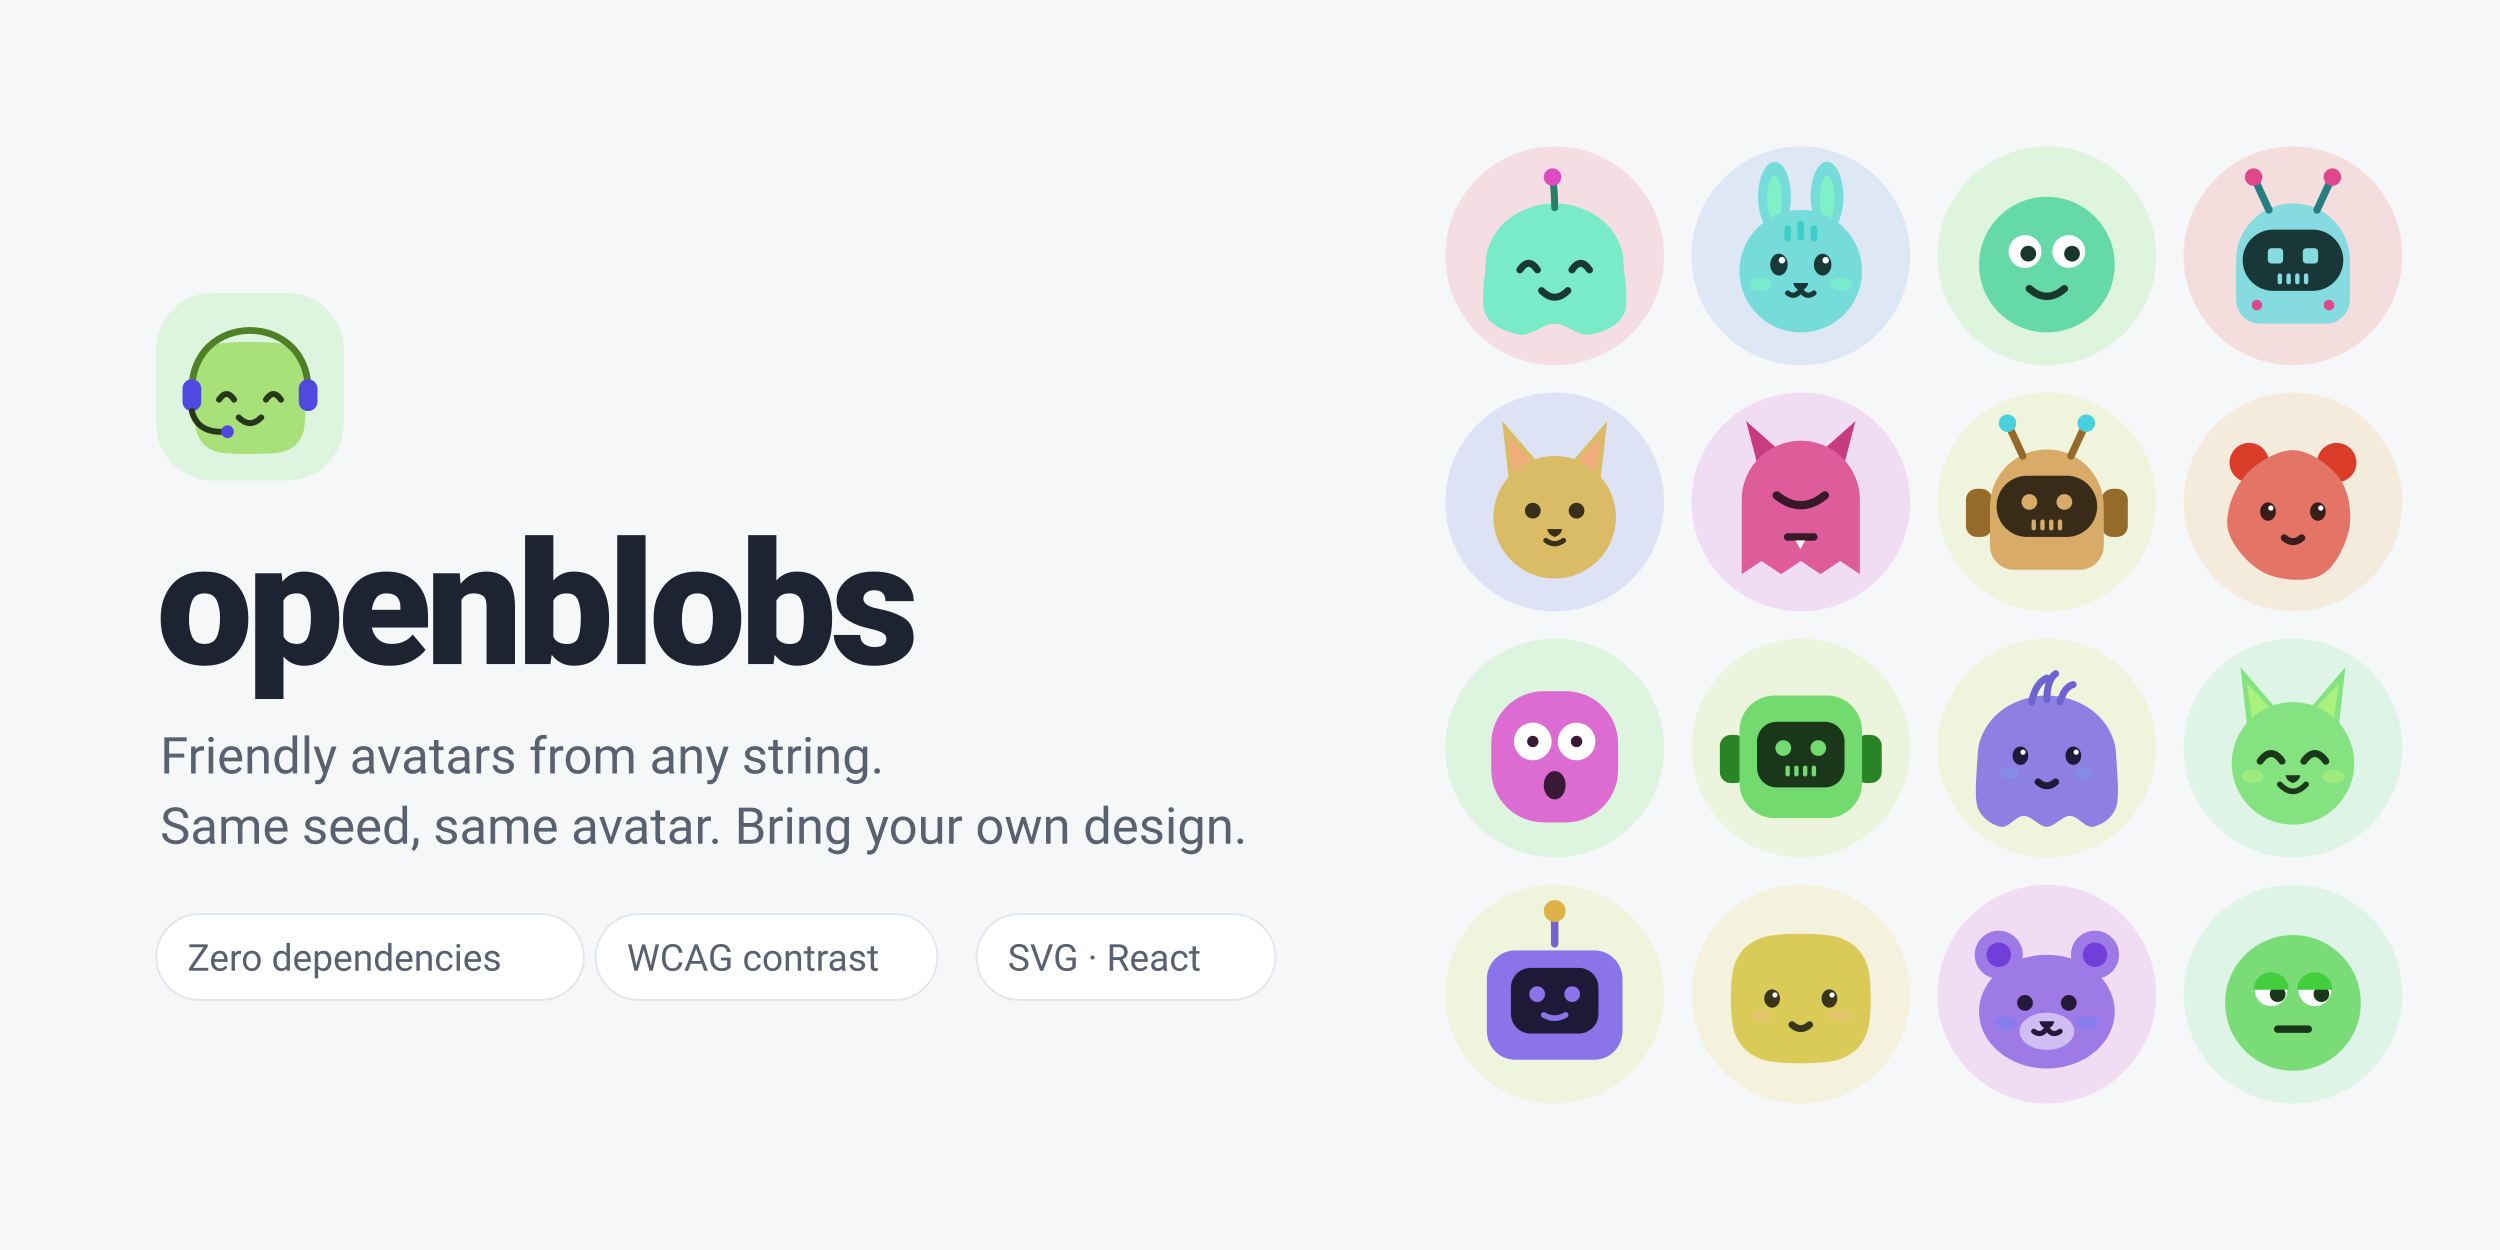
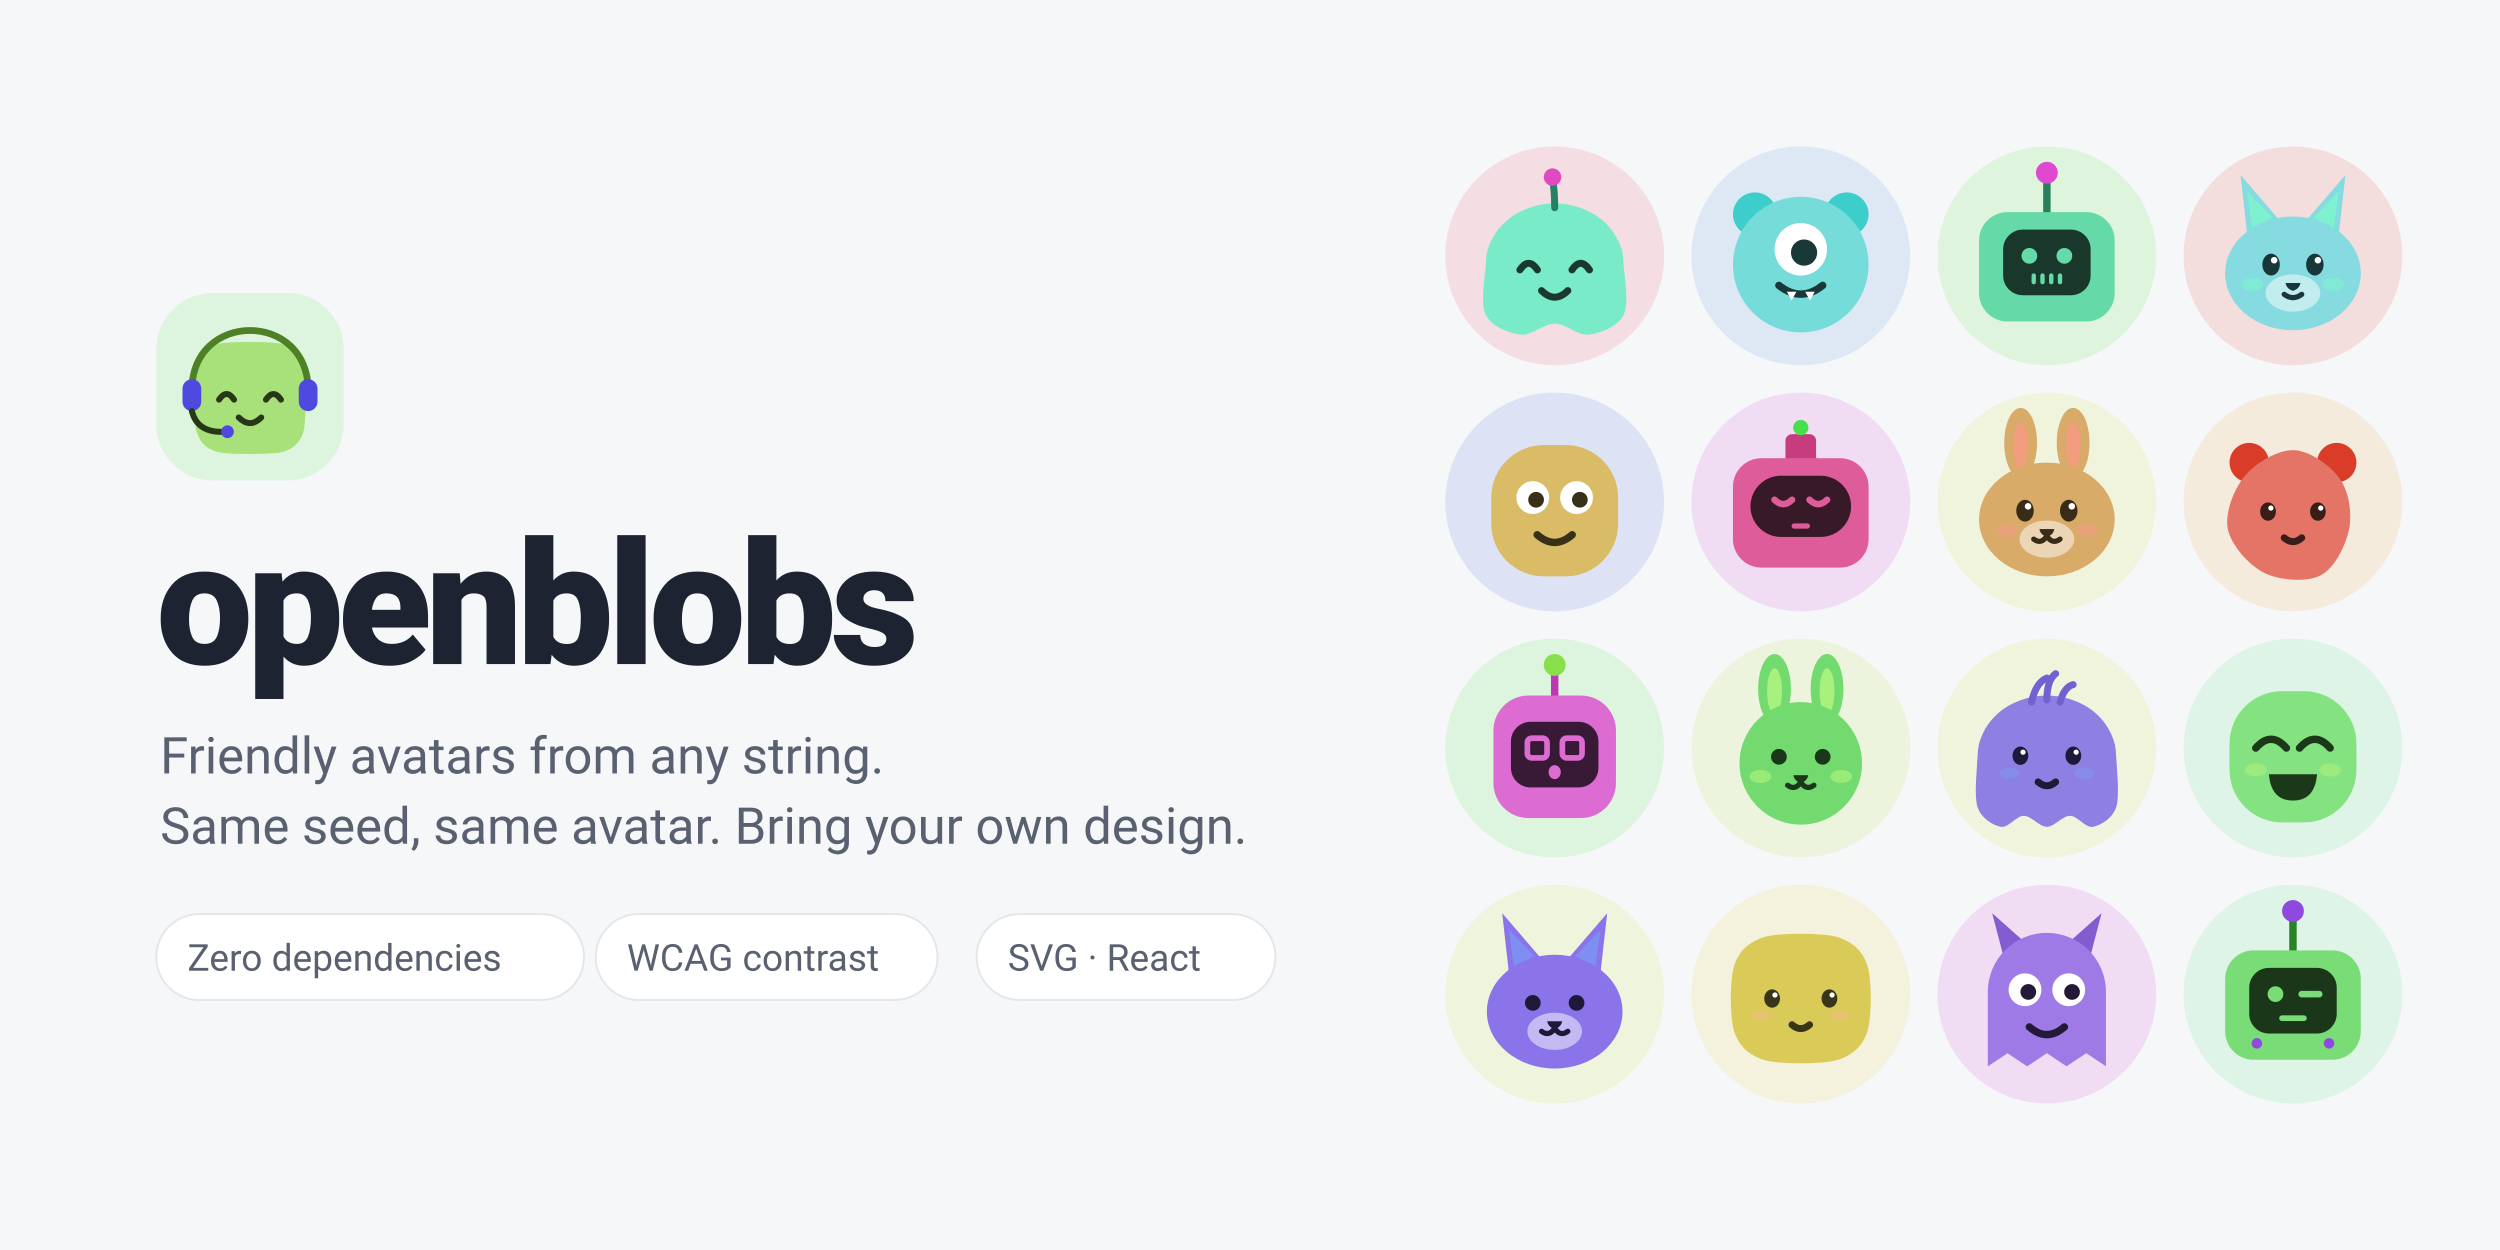
<svg xmlns="http://www.w3.org/2000/svg" viewBox="0 0 1280 640" width="1280" height="640">
  <rect width="1280" height="640" fill="#f6f7f9" />
  <svg x="80" y="150" viewBox="0 0 100 100" width="96" height="96" aria-hidden="true">
    <rect width="100" height="100" rx="30" fill="#ddf4de" />
    <path d="M79.7 56C79.7 60.8 79.5 67 79.1 70.4C78.8 73.8 78.2 74.8 77.5 76.6C76.7 78.3 75.8 79.6 74.6 80.8C73.4 82 72.1 82.9 70.4 83.6C68.7 84.4 67.7 84.9 64.3 85.3C60.9 85.7 54.8 85.9 50 85.9C45.2 85.9 39.1 85.7 35.7 85.3C32.3 84.9 31.3 84.4 29.6 83.6C27.9 82.9 26.6 82 25.4 80.8C24.2 79.6 23.3 78.3 22.5 76.6C21.8 74.8 21.2 73.8 20.9 70.4C20.5 67 20.3 60.8 20.3 56C20.3 51.2 20.5 45 20.9 41.6C21.2 38.2 21.8 37.2 22.5 35.4C23.3 33.7 24.2 32.4 25.4 31.2C26.6 30 27.9 29.1 29.6 28.4C31.3 27.6 32.3 27.1 35.7 26.7C39.1 26.3 45.2 26.1 50 26.1C54.8 26.1 60.9 26.3 64.3 26.7C67.7 27.1 68.7 27.6 70.4 28.4C72.1 29.1 73.4 30 74.6 31.2C75.8 32.4 76.7 33.7 77.5 35.4C78.2 37.2 78.8 38.2 79.1 41.6C79.5 45 79.7 51.2 79.7 56Z" fill="#a8e179" />
    <path d="M19 53 C18 9 82 9 81 53" stroke="#4e8025" stroke-width="3.6" fill="none" />
    <rect x="14" y="46" width="10" height="17" rx="5" fill="#5049df" />
    <rect x="76" y="46" width="10" height="17" rx="5" fill="#5049df" />
    <path d="M19 63 Q22 75 37 74" stroke="#273819" stroke-width="3.2" stroke-linecap="round" stroke-linejoin="round" fill="none" />
    <circle cx="38" cy="74" r="3.4" fill="#5049df" />
    <path d="M33.5 56.9 q4 -6 8 0 M58.5 56.9 q4 -6 8 0" stroke="#273819" stroke-width="3.2" stroke-linecap="round" stroke-linejoin="round" fill="none" />
    <path d="M44 66.4 q6 6 12 0" stroke="#273819" stroke-width="3.2" stroke-linecap="round" stroke-linejoin="round" fill="none" />
  </svg>
  <text x="80" y="340" font-size="88" fill="#1d2330" font-family="system-ui, -apple-system, 'Segoe UI', Roboto, sans-serif" font-weight="800" letter-spacing="-3">openblobs</text>
  <text x="82" y="396" font-size="26" fill="#596170" font-family="system-ui, -apple-system, 'Segoe UI', Roboto, sans-serif">Friendly avatars from any string.</text>
  <text x="82" y="432" font-size="26" fill="#596170" font-family="system-ui, -apple-system, 'Segoe UI', Roboto, sans-serif">Same seed, same avatar. Bring your own design.</text>
  <g transform="translate(80 468)">
    <rect width="219" height="44" rx="22" fill="#ffffff" stroke="#e3e6eb" />
    <text x="16" y="29" font-size="19" fill="#596170" font-family="system-ui, -apple-system, 'Segoe UI', Roboto, sans-serif">Zero dependencies</text>
  </g>
  <g transform="translate(305 468)">
    <rect width="175" height="44" rx="22" fill="#ffffff" stroke="#e3e6eb" />
    <text x="16" y="29" font-size="19" fill="#596170" font-family="system-ui, -apple-system, 'Segoe UI', Roboto, sans-serif">WCAG contrast</text>
  </g>
  <g transform="translate(500 468)">
    <rect width="153" height="44" rx="22" fill="#ffffff" stroke="#e3e6eb" />
    <text x="16" y="29" font-size="19" fill="#596170" font-family="system-ui, -apple-system, 'Segoe UI', Roboto, sans-serif">SVG · React</text>
  </g>
  <svg x="740" y="75" viewBox="0 0 100 100" width="112" height="112" aria-hidden="true">
    <circle cx="50" cy="50" r="50" fill="#f4dde3" />
    <path d="M18.5 54C18.7 48.7 19 48.1 20 45.3C21 42.6 22.6 39.9 24.5 37.5C26.4 35.2 28.8 33 31.5 31.3C34.1 29.7 37.2 28.3 40.3 27.4C43.3 26.5 46.8 26 50 26C53.2 26 56.7 26.5 59.7 27.4C62.8 28.3 65.9 29.7 68.5 31.3C71.2 33 73.6 35.2 75.5 37.5C77.4 39.9 79 42.6 80 45.3C81 48.1 81.3 48.7 81.5 54C81.8 59.3 84.2 71.7 81.5 77C78.9 82.3 71 85.3 65.8 86C60.5 86.7 55.3 81 50 81C44.7 81 39.5 86.7 34.2 86C29 85.3 21.1 82.3 18.5 77C15.8 71.7 18.2 59.3 18.5 54Z" fill="#7aebc9" />
    <path d="M50 28 Q50 20 49 15" stroke="#258165" stroke-width="3.2" stroke-linecap="round" stroke-linejoin="round" fill="none" />
    <circle cx="49" cy="14" r="4" fill="#df49c1" />
    <path d="M34.1 56.4 q4 -6 8 0 M57.9 56.4 q4 -6 8 0" stroke="#19382f" stroke-width="3.2" stroke-linecap="round" stroke-linejoin="round" fill="none" />
    <path d="M44 65.9 q6 6 12 0" stroke="#19382f" stroke-width="3.2" stroke-linecap="round" stroke-linejoin="round" fill="none" />
  </svg>
  <svg x="866" y="75" viewBox="0 0 100 100" width="112" height="112" aria-hidden="true">
    <circle cx="50" cy="50" r="50" fill="#dde8f4" />
-     <ellipse cx="38" cy="23" rx="7.5" ry="16" fill="#76dcda" />
-     <ellipse cx="62" cy="23" rx="7.5" ry="16" fill="#76dcda" />
-     <ellipse cx="38" cy="24" rx="3.4" ry="10.5" fill="#7ef1c9" />
-     <ellipse cx="62" cy="24" rx="3.4" ry="10.5" fill="#7ef1c9" />
-     <circle cx="50" cy="57" r="28" fill="#76dcda" />
-     <path d="M44 37.5v4.5M50 35.5v6M56 37.5v4.5" stroke="#3dcecb" stroke-width="3" stroke-linecap="round" />
-     <ellipse cx="40" cy="54" rx="4" ry="5" fill="#193838" />
-     <ellipse cx="60" cy="54" rx="4" ry="5" fill="#193838" />
+     <circle cx="29" cy="31" r="10" fill="#3dcecb" />
+     <circle cx="71" cy="31" r="10" fill="#3dcecb" />
+     <circle cx="50" cy="54" r="31" fill="#76dcda" />
+     <circle cx="50" cy="47" r="12" fill="#fff" />
+     <circle cx="51.5" cy="48.5" r="6" fill="#193838" />
+     <path d="M40 63.5q10 8 20 0" stroke="#193838" stroke-width="3.4" stroke-linecap="round" stroke-linejoin="round" fill="none" />
+     <path d="M43.6 66.4l2.2 4 2.2-4zM52 66.4l2.2 4 2.2-4z" fill="#fff" />
+   </svg>
+   <svg x="992" y="75" viewBox="0 0 100 100" width="112" height="112" aria-hidden="true">
+     <circle cx="50" cy="50" r="50" fill="#def4dd" />
+     <path d="M50 36V15" stroke="#26815b" stroke-width="3.4" stroke-linecap="round" />
+     <circle cx="50" cy="12" r="5" fill="#df49d2" />
+     <rect x="19" y="30" width="62" height="50" rx="13" fill="#66d9a9" />
+     <rect x="30" y="38" width="40" height="30" rx="9" fill="#19382b" />
+     <circle cx="42" cy="50" r="3.6" fill="#66d9a9" />
+     <circle cx="58" cy="50" r="3.6" fill="#66d9a9" />
+     <path d="M44 59v3M48 59v3M52 59v3M56 59v3" stroke="#66d9a9" stroke-width="2" stroke-linecap="round" stroke-linejoin="round" fill="none" />
+   </svg>
+   <svg x="1118" y="75" viewBox="0 0 100 100" width="112" height="112" aria-hidden="true">
+     <circle cx="50" cy="50" r="50" fill="#f4dedd" />
+     <path d="M29.5 44 26 13l18.5 21.5zM70.5 44 74 13 55.5 34.5z" fill="#85dbdf" />
+     <path d="M31.5 38.5 29 20.5l11.5 12zM68.5 38.5 71 20.5l-11.5 12z" fill="#7ef1d0" />
+     <ellipse cx="50" cy="58" rx="31" ry="26" fill="#85dbdf" />
+     <ellipse cx="50" cy="67" rx="12.5" ry="8.5" fill="#fff" opacity=".5" />
+     <ellipse cx="40" cy="54" rx="4" ry="5" fill="#193738" />
+     <ellipse cx="60" cy="54" rx="4" ry="5" fill="#193738" />
    <circle cx="41.4" cy="52" r="1.5" fill="#fff" />
    <circle cx="61.4" cy="52" r="1.5" fill="#fff" />
-     <path d="M46.6 62.4h6.8q-.4 2.6-3.4 3.6-3-1-3.4-3.6z" fill="#193838" />
-     <path d="M50 65.6q-2.6 4-6 1.4M50 65.6q2.6 4 6 1.4" stroke="#193838" stroke-width="2.4" stroke-linecap="round" stroke-linejoin="round" fill="none" />
-     <ellipse cx="31.5" cy="63" rx="5" ry="3" fill="#7ef1c9" opacity=".7" />
-     <ellipse cx="68.5" cy="63" rx="5" ry="3" fill="#7ef1c9" opacity=".7" />
-   </svg>
-   <svg x="992" y="75" viewBox="0 0 100 100" width="112" height="112" aria-hidden="true">
-     <circle cx="50" cy="50" r="50" fill="#def4dd" />
-     <circle cx="50" cy="54" r="31" fill="#66d9a9" />
+     <path d="M46.6 62.4h6.8q-.4 2.6-3.4 3.6-3-1-3.4-3.6z" fill="#193738" />
+     <path d="M46 67.6q4 3 8 0" stroke="#193738" stroke-width="2.4" stroke-linecap="round" stroke-linejoin="round" fill="none" />
+     <ellipse cx="31.5" cy="63" rx="5" ry="3" fill="#7ef1d0" opacity=".7" />
+     <ellipse cx="68.5" cy="63" rx="5" ry="3" fill="#7ef1d0" opacity=".7" />
+   </svg>
+   <svg x="740" y="201" viewBox="0 0 100 100" width="112" height="112" aria-hidden="true">
+     <circle cx="50" cy="50" r="50" fill="#dde3f4" />
+     <rect x="21" y="24" width="58" height="60" rx="24" fill="#dabb66" />
    <circle cx="40" cy="48" r="7.5" fill="#fff" />
    <circle cx="60" cy="48" r="7.5" fill="#fff" />
-     <circle cx="41.5" cy="49" r="3.6" fill="#19382b" />
-     <circle cx="61.5" cy="49" r="3.6" fill="#19382b" />
-     <path d="M42 65q8 7 16 0" stroke="#19382b" stroke-width="3.4" stroke-linecap="round" stroke-linejoin="round" fill="none" />
-   </svg>
-   <svg x="1118" y="75" viewBox="0 0 100 100" width="112" height="112" aria-hidden="true">
-     <circle cx="50" cy="50" r="50" fill="#f4dedd" />
-     <path d="M24 52a26 26 0 0 1 52 0v18a11 11 0 0 1-11 11H35a11 11 0 0 1-11-11z" fill="#85dbdf" />
-     <path d="M39 29 33 16M61 29l6-13" stroke="#267e83" stroke-width="3.4" stroke-linecap="round" />
-     <circle cx="32" cy="14" r="4" fill="#df498c" />
-     <circle cx="68" cy="14" r="4" fill="#df498c" />
-     <rect x="27" y="38" width="46" height="28" rx="14" fill="#193738" />
-     <rect x="38.5" y="46.5" width="7" height="7" rx="1.6" fill="#85dbdf" />
-     <rect x="54.5" y="46.5" width="7" height="7" rx="1.6" fill="#85dbdf" />
-     <path d="M44 59v3M48 59v3M52 59v3M56 59v3" stroke="#85dbdf" stroke-width="2" stroke-linecap="round" stroke-linejoin="round" fill="none" />
-     <circle cx="33.5" cy="72.5" r="2.4" fill="#df498c" />
-     <circle cx="66.5" cy="72.5" r="2.4" fill="#df498c" />
-   </svg>
-   <svg x="740" y="201" viewBox="0 0 100 100" width="112" height="112" aria-hidden="true">
-     <circle cx="50" cy="50" r="50" fill="#dde3f4" />
-     <path d="M29.5 44 26 13l18.5 21.5zM70.5 44 74 13 55.5 34.5z" fill="#dabb66" />
-     <path d="M31.5 38.5 29 20.5l11.5 12zM68.5 38.5 71 20.5l-11.5 12z" fill="#f1ac7e" />
-     <circle cx="50" cy="57" r="28" fill="#dabb66" />
-     <circle cx="40" cy="54" r="3.6" fill="#383019" />
-     <circle cx="60" cy="54" r="3.6" fill="#383019" />
-     <path d="M46.6 62.4h6.8q-.4 2.6-3.4 3.6-3-1-3.4-3.6z" fill="#383019" />
-     <path d="M46 67.6q4 3 8 0" stroke="#383019" stroke-width="2.4" stroke-linecap="round" stroke-linejoin="round" fill="none" />
+     <circle cx="41.5" cy="49" r="3.6" fill="#383019" />
+     <circle cx="61.5" cy="49" r="3.6" fill="#383019" />
+     <path d="M42 65q8 7 16 0" stroke="#383019" stroke-width="3.4" stroke-linecap="round" stroke-linejoin="round" fill="none" />
  </svg>
  <svg x="866" y="201" viewBox="0 0 100 100" width="112" height="112" aria-hidden="true">
    <circle cx="50" cy="50" r="50" fill="#f0ddf4" />
-     <path d="M31 36 25 13 43 29zM69 36l6-23-18 16z" fill="#c73c7f" />
-     <path d="M23 83V49a27 27 0 0 1 54 0v34l-9-6-9 6-9-6-9 6-9-6z" fill="#df5c9b" />
-     <path d="M39 47q11 9 22 0" stroke="#381928" stroke-width="3.8" stroke-linecap="round" stroke-linejoin="round" fill="none" />
-     <path d="M44 66h12" stroke="#381928" stroke-width="3.4" stroke-linecap="round" stroke-linejoin="round" fill="none" />
-     <path d="M47.6 67.6l2.2 4 2.2-4z" fill="#fff" />
+     <rect x="43" y="19" width="14" height="17" rx="3" fill="#c73c7f" />
+     <circle cx="50" cy="16" r="3.5" fill="#49df4b" />
+     <rect x="19" y="30" width="62" height="50" rx="13" fill="#df5c9b" />
+     <rect x="27" y="38" width="46" height="28" rx="14" fill="#381928" />
+     <path d="M38 49q4 4 8 0M54 49q4 4 8 0" stroke="#df5c9b" stroke-width="3" stroke-linecap="round" stroke-linejoin="round" fill="none" />
+     <path d="M47 61h6" stroke="#df5c9b" stroke-width="2.4" stroke-linecap="round" stroke-linejoin="round" fill="none" />
  </svg>
  <svg x="992" y="201" viewBox="0 0 100 100" width="112" height="112" aria-hidden="true">
    <circle cx="50" cy="50" r="50" fill="#f1f4dd" />
-     <rect x="13" y="44" width="12" height="22" rx="5" fill="#956a2b" />
-     <rect x="75" y="44" width="12" height="22" rx="5" fill="#956a2b" />
-     <path d="M24 52a26 26 0 0 1 52 0v18a11 11 0 0 1-11 11H35a11 11 0 0 1-11-11z" fill="#d8ab68" />
-     <path d="M39 29 33 16M61 29l6-13" stroke="#956a2b" stroke-width="3.4" stroke-linecap="round" />
-     <circle cx="32" cy="14" r="4" fill="#49d0df" />
-     <circle cx="68" cy="14" r="4" fill="#49d0df" />
-     <rect x="27" y="38" width="46" height="28" rx="14" fill="#382c19" />
-     <circle cx="42" cy="50" r="3.6" fill="#d8ab68" />
-     <circle cx="58" cy="50" r="3.6" fill="#d8ab68" />
-     <path d="M44 59v3M48 59v3M52 59v3M56 59v3" stroke="#d8ab68" stroke-width="2" stroke-linecap="round" stroke-linejoin="round" fill="none" />
+     <ellipse cx="38" cy="23" rx="7.5" ry="16" fill="#d8ab68" />
+     <ellipse cx="62" cy="23" rx="7.5" ry="16" fill="#d8ab68" />
+     <ellipse cx="38" cy="24" rx="3.4" ry="10.5" fill="#f19d7e" />
+     <ellipse cx="62" cy="24" rx="3.4" ry="10.5" fill="#f19d7e" />
+     <ellipse cx="50" cy="58" rx="31" ry="26" fill="#d8ab68" />
+     <ellipse cx="50" cy="67" rx="12.5" ry="8.5" fill="#fff" opacity=".5" />
+     <ellipse cx="40" cy="54" rx="4" ry="5" fill="#382c19" />
+     <ellipse cx="60" cy="54" rx="4" ry="5" fill="#382c19" />
+     <circle cx="41.4" cy="52" r="1.5" fill="#fff" />
+     <circle cx="61.4" cy="52" r="1.5" fill="#fff" />
+     <path d="M46.6 62.4h6.8q-.4 2.6-3.4 3.6-3-1-3.4-3.6z" fill="#382c19" />
+     <path d="M50 65.6q-2.6 4-6 1.4M50 65.6q2.6 4 6 1.4" stroke="#382c19" stroke-width="2.4" stroke-linecap="round" stroke-linejoin="round" fill="none" />
+     <ellipse cx="31.5" cy="63" rx="5" ry="3" fill="#f19d7e" opacity=".7" />
+     <ellipse cx="68.5" cy="63" rx="5" ry="3" fill="#f19d7e" opacity=".7" />
  </svg>
  <svg x="1118" y="201" viewBox="0 0 100 100" width="112" height="112" aria-hidden="true">
    <circle cx="50" cy="50" r="50" fill="#f4ebdd" />
    <circle cx="30" cy="32" r="9" fill="#d93d29" />
    <circle cx="70" cy="32" r="9" fill="#d93d29" />
    <path d="M20.2 62.3C18.8 54.9 23 44 28.1 38C33.1 32 43.2 26.1 50.4 26.3C57.7 26.6 67.2 33.4 71.4 39.4C75.6 45.4 77.1 54.9 75.7 62.3C74.2 69.6 69.2 80.2 62.7 83.5C56.3 86.9 43.9 85.9 36.8 82.4C29.7 78.8 21.7 69.7 20.2 62.3Z" fill="#e37466" />
    <ellipse cx="38.6" cy="54.4" rx="3.6" ry="4.2" fill="#381d19" />
    <circle cx="39.9" cy="52.8" r="1.2" fill="#fff" />
    <ellipse cx="61.4" cy="54.4" rx="3.6" ry="4.2" fill="#381d19" />
    <circle cx="62.7" cy="52.8" r="1.2" fill="#fff" />
    <path d="M46 66.4 q4 3.5 8 0" stroke="#381d19" stroke-width="3.2" stroke-linecap="round" stroke-linejoin="round" fill="none" />
  </svg>
  <svg x="740" y="327" viewBox="0 0 100 100" width="112" height="112" aria-hidden="true">
    <circle cx="50" cy="50" r="50" fill="#ddf4de" />
-     <rect x="21" y="24" width="58" height="60" rx="24" fill="#dc6bd2" />
-     <circle cx="40" cy="47" r="8.6" fill="#fff" />
-     <circle cx="60" cy="47" r="8.6" fill="#fff" />
-     <circle cx="40" cy="47" r="2.6" fill="#381936" />
-     <circle cx="60" cy="47" r="2.6" fill="#381936" />
-     <ellipse cx="50" cy="67" rx="5" ry="6.5" fill="#381936" />
+     <path d="M50 36V15" stroke="#be37b3" stroke-width="3.4" stroke-linecap="round" />
+     <circle cx="50" cy="12" r="5" fill="#87df49" />
+     <rect x="22" y="26" width="56" height="56" rx="16" fill="#dc6bd2" />
+     <rect x="30" y="38" width="40" height="30" rx="9" fill="#381936" />
+     <rect x="37.5" y="45.5" width="9" height="9" rx="2" stroke="#dc6bd2" stroke-width="2.6" fill="none" />
+     <rect x="53.5" y="45.5" width="9" height="9" rx="2" stroke="#dc6bd2" stroke-width="2.6" fill="none" />
+     <ellipse cx="50" cy="61" rx="2.8" ry="3.2" fill="#dc6bd2" />
  </svg>
  <svg x="866" y="327" viewBox="0 0 100 100" width="112" height="112" aria-hidden="true">
    <circle cx="50" cy="50" r="50" fill="#edf4dd" />
-     <rect x="13" y="44" width="12" height="22" rx="5" fill="#298426" />
-     <rect x="75" y="44" width="12" height="22" rx="5" fill="#298426" />
-     <rect x="22" y="26" width="56" height="56" rx="16" fill="#72da6f" />
-     <rect x="30" y="38" width="40" height="30" rx="9" fill="#1a3819" />
-     <circle cx="42" cy="50" r="3.6" fill="#72da6f" />
-     <circle cx="58" cy="50" r="3.6" fill="#72da6f" />
-     <path d="M44 59v3M48 59v3M52 59v3M56 59v3" stroke="#72da6f" stroke-width="2" stroke-linecap="round" stroke-linejoin="round" fill="none" />
+     <ellipse cx="38" cy="23" rx="7.5" ry="16" fill="#72da6f" />
+     <ellipse cx="62" cy="23" rx="7.5" ry="16" fill="#72da6f" />
+     <ellipse cx="38" cy="24" rx="3.4" ry="10.5" fill="#a8f17e" />
+     <ellipse cx="62" cy="24" rx="3.4" ry="10.5" fill="#a8f17e" />
+     <circle cx="50" cy="57" r="28" fill="#72da6f" />
+     <circle cx="40" cy="54" r="3.6" fill="#1a3819" />
+     <circle cx="60" cy="54" r="3.6" fill="#1a3819" />
+     <path d="M46.6 62.4h6.8q-.4 2.6-3.4 3.6-3-1-3.4-3.6z" fill="#1a3819" />
+     <path d="M50 65.6q-2.6 4-6 1.4M50 65.6q2.6 4 6 1.4" stroke="#1a3819" stroke-width="2.4" stroke-linecap="round" stroke-linejoin="round" fill="none" />
+     <ellipse cx="31.5" cy="63" rx="5" ry="3" fill="#a8f17e" opacity=".7" />
+     <ellipse cx="68.5" cy="63" rx="5" ry="3" fill="#a8f17e" opacity=".7" />
  </svg>
  <svg x="992" y="327" viewBox="0 0 100 100" width="112" height="112" aria-hidden="true">
    <circle cx="50" cy="50" r="50" fill="#f0f4dd" />
    <path d="M18.3 54C18.6 48.7 18.9 48.1 19.9 45.3C20.9 42.6 22.4 39.9 24.4 37.5C26.3 35.2 28.7 33 31.4 31.3C34 29.7 37.1 28.3 40.2 27.4C43.3 26.5 46.7 26 50 26C53.3 26 56.7 26.5 59.8 27.4C62.9 28.3 66 29.7 68.6 31.3C71.3 33 73.7 35.2 75.6 37.5C77.6 39.9 79.1 42.6 80.1 45.3C81.1 48.1 81.4 48.7 81.7 54C81.9 59.3 83.4 71.7 81.7 77C79.9 82.3 74.6 85.3 71.1 86C67.6 86.7 64.1 81 60.6 81C57 81 53.5 86 50 86C46.5 86 43 81 39.4 81C35.9 81 32.4 86.7 28.9 86C25.4 85.3 20.1 82.3 18.3 77C16.6 71.7 18.1 59.3 18.3 54Z" fill="#8d80e2" />
    <path d="M43 29 q2 -9 7 -11 M50 28 q0 -9 4 -12 M56 29 q2 -7 6 -8" stroke="#7162d2" stroke-width="3.2" stroke-linecap="round" stroke-linejoin="round" fill="none" />
    <ellipse cx="32.9" cy="61.5" rx="4.5" ry="2.6" fill="#7e95f1" opacity=".55" />
    <ellipse cx="67.1" cy="61.5" rx="4.5" ry="2.6" fill="#7e95f1" opacity=".55" />
    <ellipse cx="37.9" cy="53.5" rx="3.6" ry="4.2" fill="#1d1938" />
    <circle cx="39.1" cy="51.9" r="1.2" fill="#fff" />
    <ellipse cx="62.1" cy="53.5" rx="3.6" ry="4.2" fill="#1d1938" />
    <circle cx="63.4" cy="51.9" r="1.2" fill="#fff" />
    <path d="M46 65.5 q4 3.5 8 0" stroke="#1d1938" stroke-width="3.2" stroke-linecap="round" stroke-linejoin="round" fill="none" />
  </svg>
  <svg x="1118" y="327" viewBox="0 0 100 100" width="112" height="112" aria-hidden="true">
    <circle cx="50" cy="50" r="50" fill="#ddf4e7" />
-     <path d="M29.5 44 26 13l18.5 21.5zM70.5 44 74 13 55.5 34.5z" fill="#85e280" />
-     <path d="M31.5 38.5 29 20.5l11.5 12zM68.5 38.5 71 20.5l-11.5 12z" fill="#aaf17e" />
-     <circle cx="50" cy="57" r="28" fill="#85e280" />
-     <path d="M35 56q5-7 10 0M55 56q5-7 10 0" stroke="#1b3819" stroke-width="3.2" stroke-linecap="round" stroke-linejoin="round" fill="none" />
-     <path d="M46.6 62.4h6.8q-.4 2.6-3.4 3.6-3-1-3.4-3.6z" fill="#1b3819" />
-     <path d="M44 66.6q6 6.4 12 0" stroke="#1b3819" stroke-width="2.6" stroke-linecap="round" stroke-linejoin="round" fill="none" />
-     <ellipse cx="31.5" cy="63" rx="5" ry="3" fill="#aaf17e" opacity=".7" />
-     <ellipse cx="68.5" cy="63" rx="5" ry="3" fill="#aaf17e" opacity=".7" />
+     <rect x="21" y="24" width="58" height="60" rx="24" fill="#85e280" />
+     <path d="M33 50q7-8 14 0M53 50q7-8 14 0" stroke="#1b3819" stroke-width="3.4" stroke-linecap="round" stroke-linejoin="round" fill="none" />
+     <path d="M39 62h22q-1 12-11 12T39 62z" fill="#1b3819" />
+     <ellipse cx="33" cy="60" rx="5" ry="3" fill="#aaf17e" opacity=".6" />
+     <ellipse cx="67" cy="60" rx="5" ry="3" fill="#aaf17e" opacity=".6" />
  </svg>
  <svg x="740" y="453" viewBox="0 0 100 100" width="112" height="112" aria-hidden="true">
    <circle cx="50" cy="50" r="50" fill="#eff4dd" />
-     <rect x="19" y="30" width="62" height="50" rx="13" fill="#8b73e9" />
-     <path d="M50 27V15" stroke="#7761d1" stroke-width="3.4" stroke-linecap="round" />
-     <circle cx="50" cy="12" r="5" fill="#dfb249" />
-     <rect x="30" y="38" width="40" height="30" rx="9" fill="#1f1938" />
-     <circle cx="42" cy="50" r="3.6" fill="#8b73e9" />
-     <circle cx="58" cy="50" r="3.6" fill="#8b73e9" />
-     <path d="M45 59.5q5 3 10 0" stroke="#8b73e9" stroke-width="2.6" stroke-linecap="round" stroke-linejoin="round" fill="none" />
+     <path d="M29.5 44 26 13l18.5 21.5zM70.5 44 74 13 55.5 34.5z" fill="#8b73e9" />
+     <path d="M31.5 38.5 29 20.5l11.5 12zM68.5 38.5 71 20.5l-11.5 12z" fill="#7e8ef1" />
+     <ellipse cx="50" cy="58" rx="31" ry="26" fill="#8b73e9" />
+     <ellipse cx="50" cy="67" rx="12.5" ry="8.5" fill="#fff" opacity=".5" />
+     <circle cx="40" cy="54" r="3.6" fill="#1f1938" />
+     <circle cx="60" cy="54" r="3.6" fill="#1f1938" />
+     <path d="M46.6 62.4h6.8q-.4 2.6-3.4 3.6-3-1-3.4-3.6z" fill="#1f1938" />
+     <path d="M50 65.6q-2.6 4-6 1.4M50 65.6q2.6 4 6 1.4" stroke="#1f1938" stroke-width="2.4" stroke-linecap="round" stroke-linejoin="round" fill="none" />
  </svg>
  <svg x="866" y="453" viewBox="0 0 100 100" width="112" height="112" aria-hidden="true">
    <circle cx="50" cy="50" r="50" fill="#f4f1dd" />
    <path d="M82 52C82 55.9 81.7 60.7 81.2 63.8C80.7 66.9 80 68.6 79 70.5C78 72.4 76.8 74 75.3 75.4C73.7 76.8 72 77.9 69.9 78.9C67.9 79.8 66.1 80.5 62.7 80.9C59.4 81.4 54.2 81.6 50 81.6C45.8 81.6 40.6 81.4 37.3 80.9C33.9 80.5 32.1 79.8 30.1 78.9C28 77.9 26.3 76.8 24.7 75.4C23.2 74 22 72.4 21 70.5C20 68.6 19.3 66.9 18.8 63.8C18.3 60.7 18 55.9 18 52C18 48.1 18.3 43.3 18.8 40.2C19.3 37.1 20 35.4 21 33.5C22 31.6 23.2 30 24.7 28.6C26.3 27.2 28 26.1 30.1 25.1C32.1 24.2 33.9 23.5 37.3 23.1C40.6 22.6 45.8 22.4 50 22.4C54.2 22.4 59.4 22.6 62.7 23.1C66.1 23.5 67.9 24.2 69.9 25.1C72 26.1 73.7 27.2 75.3 28.6C76.8 30 78 31.6 79 33.5C80 35.4 80.7 37.1 81.2 40.2C81.7 43.3 82 48.1 82 52Z" fill="#dacb59" />
    <ellipse cx="31.9" cy="60" rx="4.5" ry="2.6" fill="#f1bd7e" opacity=".55" />
    <ellipse cx="68.1" cy="60" rx="4.5" ry="2.6" fill="#f1bd7e" opacity=".55" />
    <ellipse cx="36.9" cy="52" rx="3.6" ry="4.2" fill="#383519" />
    <circle cx="38.2" cy="50.4" r="1.2" fill="#fff" />
    <ellipse cx="63.1" cy="52" rx="3.6" ry="4.2" fill="#383519" />
    <circle cx="64.3" cy="50.4" r="1.2" fill="#fff" />
    <path d="M46 64 q4 3.5 8 0" stroke="#383519" stroke-width="3.2" stroke-linecap="round" stroke-linejoin="round" fill="none" />
  </svg>
  <svg x="992" y="453" viewBox="0 0 100 100" width="112" height="112" aria-hidden="true">
    <circle cx="50" cy="50" r="50" fill="#f0ddf4" />
-     <circle cx="28" cy="32" r="11" fill="#9e7ae6" />
-     <circle cx="72" cy="32" r="11" fill="#9e7ae6" />
-     <circle cx="28" cy="32" r="5.6" fill="#723eda" />
-     <circle cx="72" cy="32" r="5.6" fill="#723eda" />
-     <ellipse cx="50" cy="58" rx="31" ry="26" fill="#9e7ae6" />
-     <ellipse cx="50" cy="67" rx="12.5" ry="8.5" fill="#fff" opacity=".5" />
-     <circle cx="40" cy="54" r="3.6" fill="#241938" />
-     <circle cx="60" cy="54" r="3.6" fill="#241938" />
-     <path d="M46.6 62.4h6.8q-.4 2.6-3.4 3.6-3-1-3.4-3.6z" fill="#241938" />
-     <path d="M50 65.6q-2.6 4-6 1.4M50 65.6q2.6 4 6 1.4" stroke="#241938" stroke-width="2.4" stroke-linecap="round" stroke-linejoin="round" fill="none" />
-     <ellipse cx="31.5" cy="63" rx="5" ry="3" fill="#7e7ef1" opacity=".7" />
-     <ellipse cx="68.5" cy="63" rx="5" ry="3" fill="#7e7ef1" opacity=".7" />
+     <path d="M31 36 25 13 43 29zM69 36l6-23-18 16z" fill="#835cd0" />
+     <path d="M23 83V49a27 27 0 0 1 54 0v34l-9-6-9 6-9-6-9 6-9-6z" fill="#9e7ae6" />
+     <circle cx="40" cy="48" r="7.5" fill="#fff" />
+     <circle cx="60" cy="48" r="7.5" fill="#fff" />
+     <circle cx="41.5" cy="49" r="3.6" fill="#241938" />
+     <circle cx="61.5" cy="49" r="3.6" fill="#241938" />
+     <path d="M42 65q8 7 16 0" stroke="#241938" stroke-width="3.4" stroke-linecap="round" stroke-linejoin="round" fill="none" />
  </svg>
  <svg x="1118" y="453" viewBox="0 0 100 100" width="112" height="112" aria-hidden="true">
    <circle cx="50" cy="50" r="50" fill="#ddf4e7" />
-     <circle cx="50" cy="54" r="31" fill="#7adc76" />
-     <circle cx="40" cy="48" r="7.5" fill="#fff" />
-     <circle cx="60" cy="48" r="7.5" fill="#fff" />
-     <circle cx="43" cy="50" r="3.6" fill="#1a3819" />
-     <circle cx="63" cy="50" r="3.6" fill="#1a3819" />
-     <path d="M32 48a8 8 0 0 1 16 0zM52 48a8 8 0 0 1 16 0z" fill="#42ce3d" />
-     <path d="M43 66h14" stroke="#1a3819" stroke-width="3.4" stroke-linecap="round" stroke-linejoin="round" fill="none" />
+     <path d="M50 36V15" stroke="#298426" stroke-width="3.4" stroke-linecap="round" />
+     <circle cx="50" cy="12" r="5" fill="#8f49df" />
+     <rect x="19" y="30" width="62" height="50" rx="13" fill="#7adc76" />
+     <rect x="30" y="38" width="40" height="30" rx="9" fill="#1a3819" />
+     <circle cx="42" cy="50" r="3.6" fill="#7adc76" />
+     <path d="M54 50h8" stroke="#7adc76" stroke-width="3" stroke-linecap="round" stroke-linejoin="round" fill="none" />
+     <path d="M45 61h10" stroke="#7adc76" stroke-width="2.6" stroke-linecap="round" stroke-linejoin="round" fill="none" />
+     <circle cx="33.5" cy="72.5" r="2.4" fill="#8f49df" />
+     <circle cx="66.5" cy="72.5" r="2.4" fill="#8f49df" />
  </svg>
</svg>
